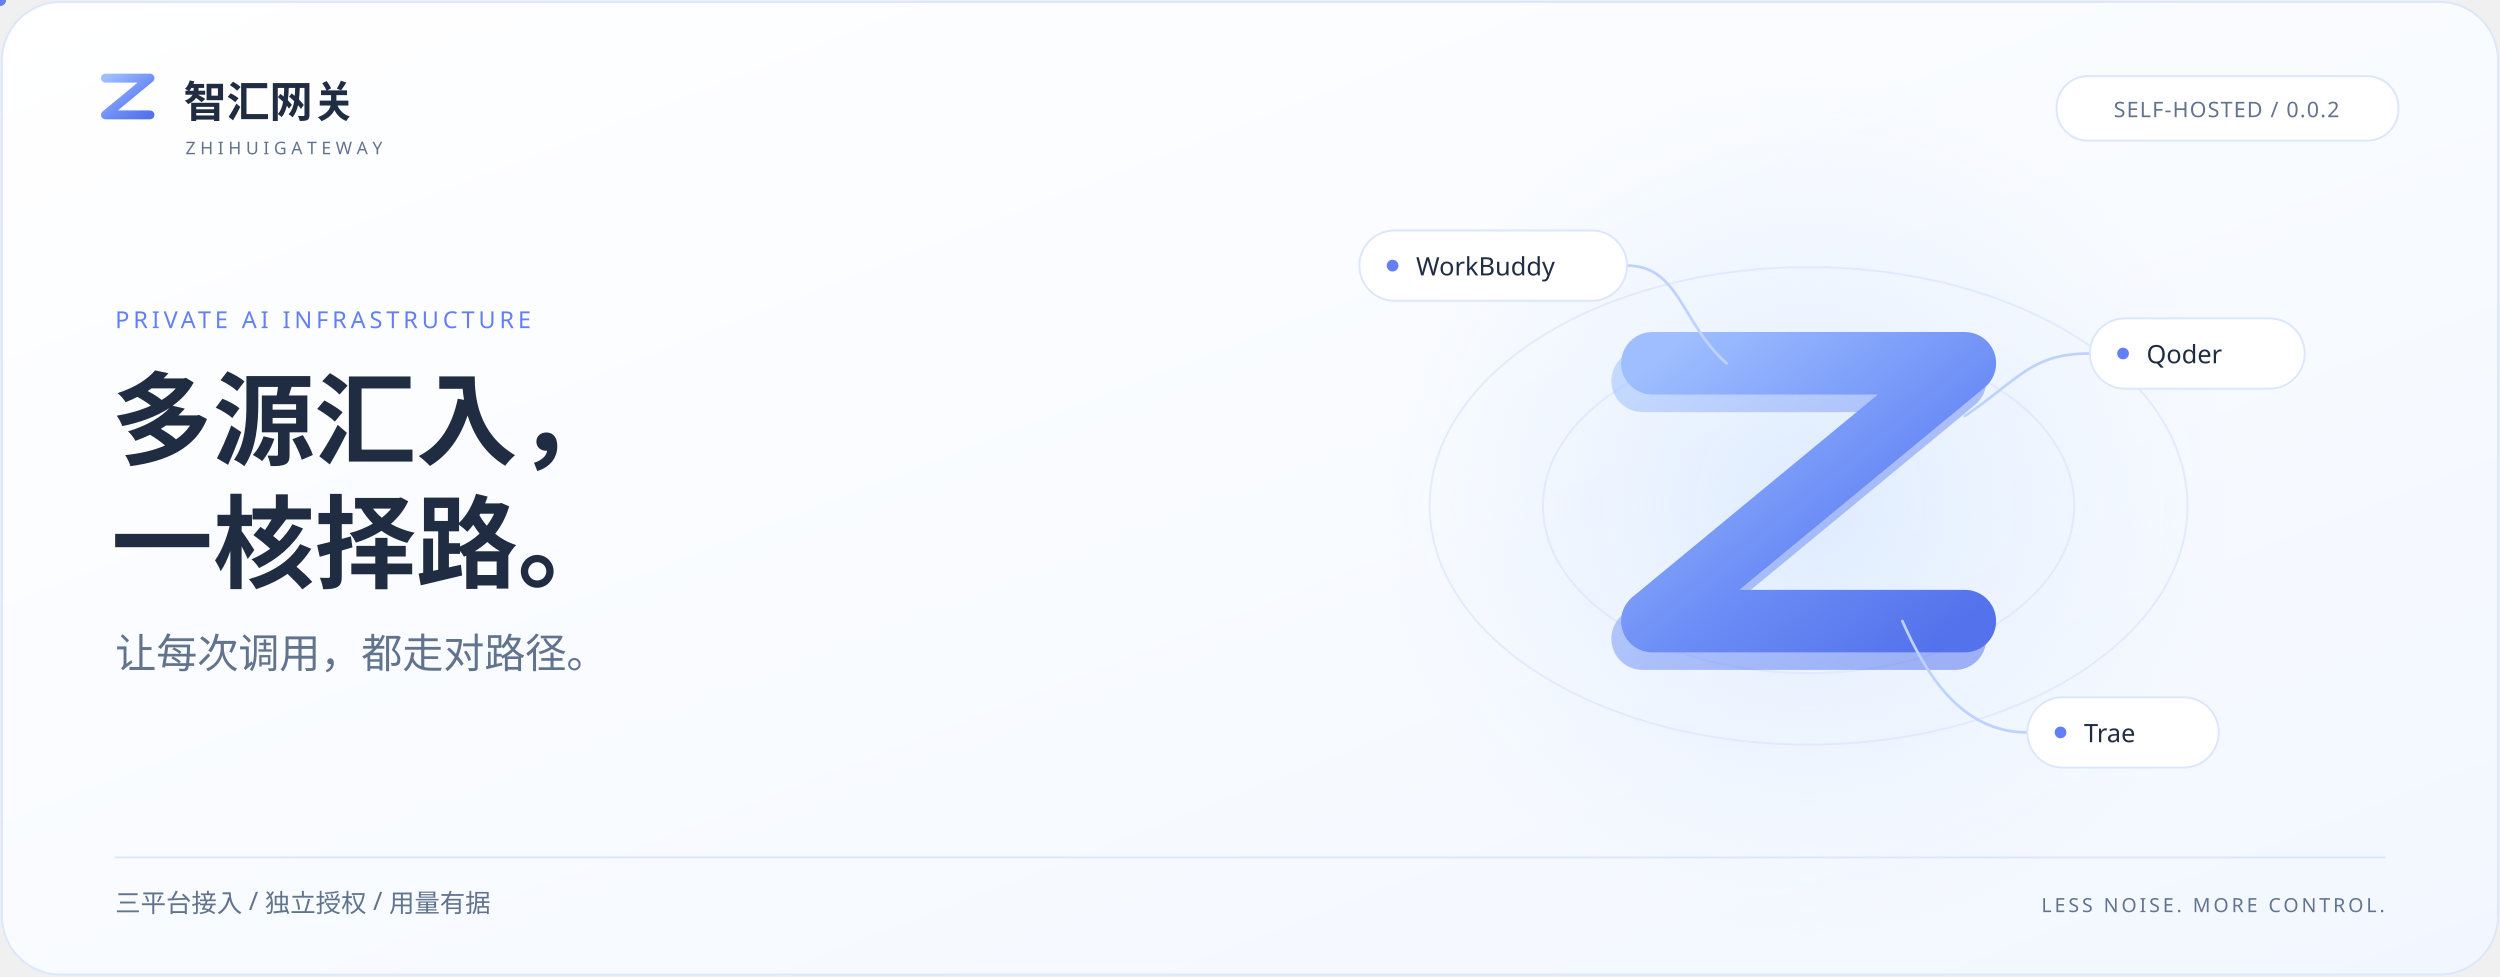
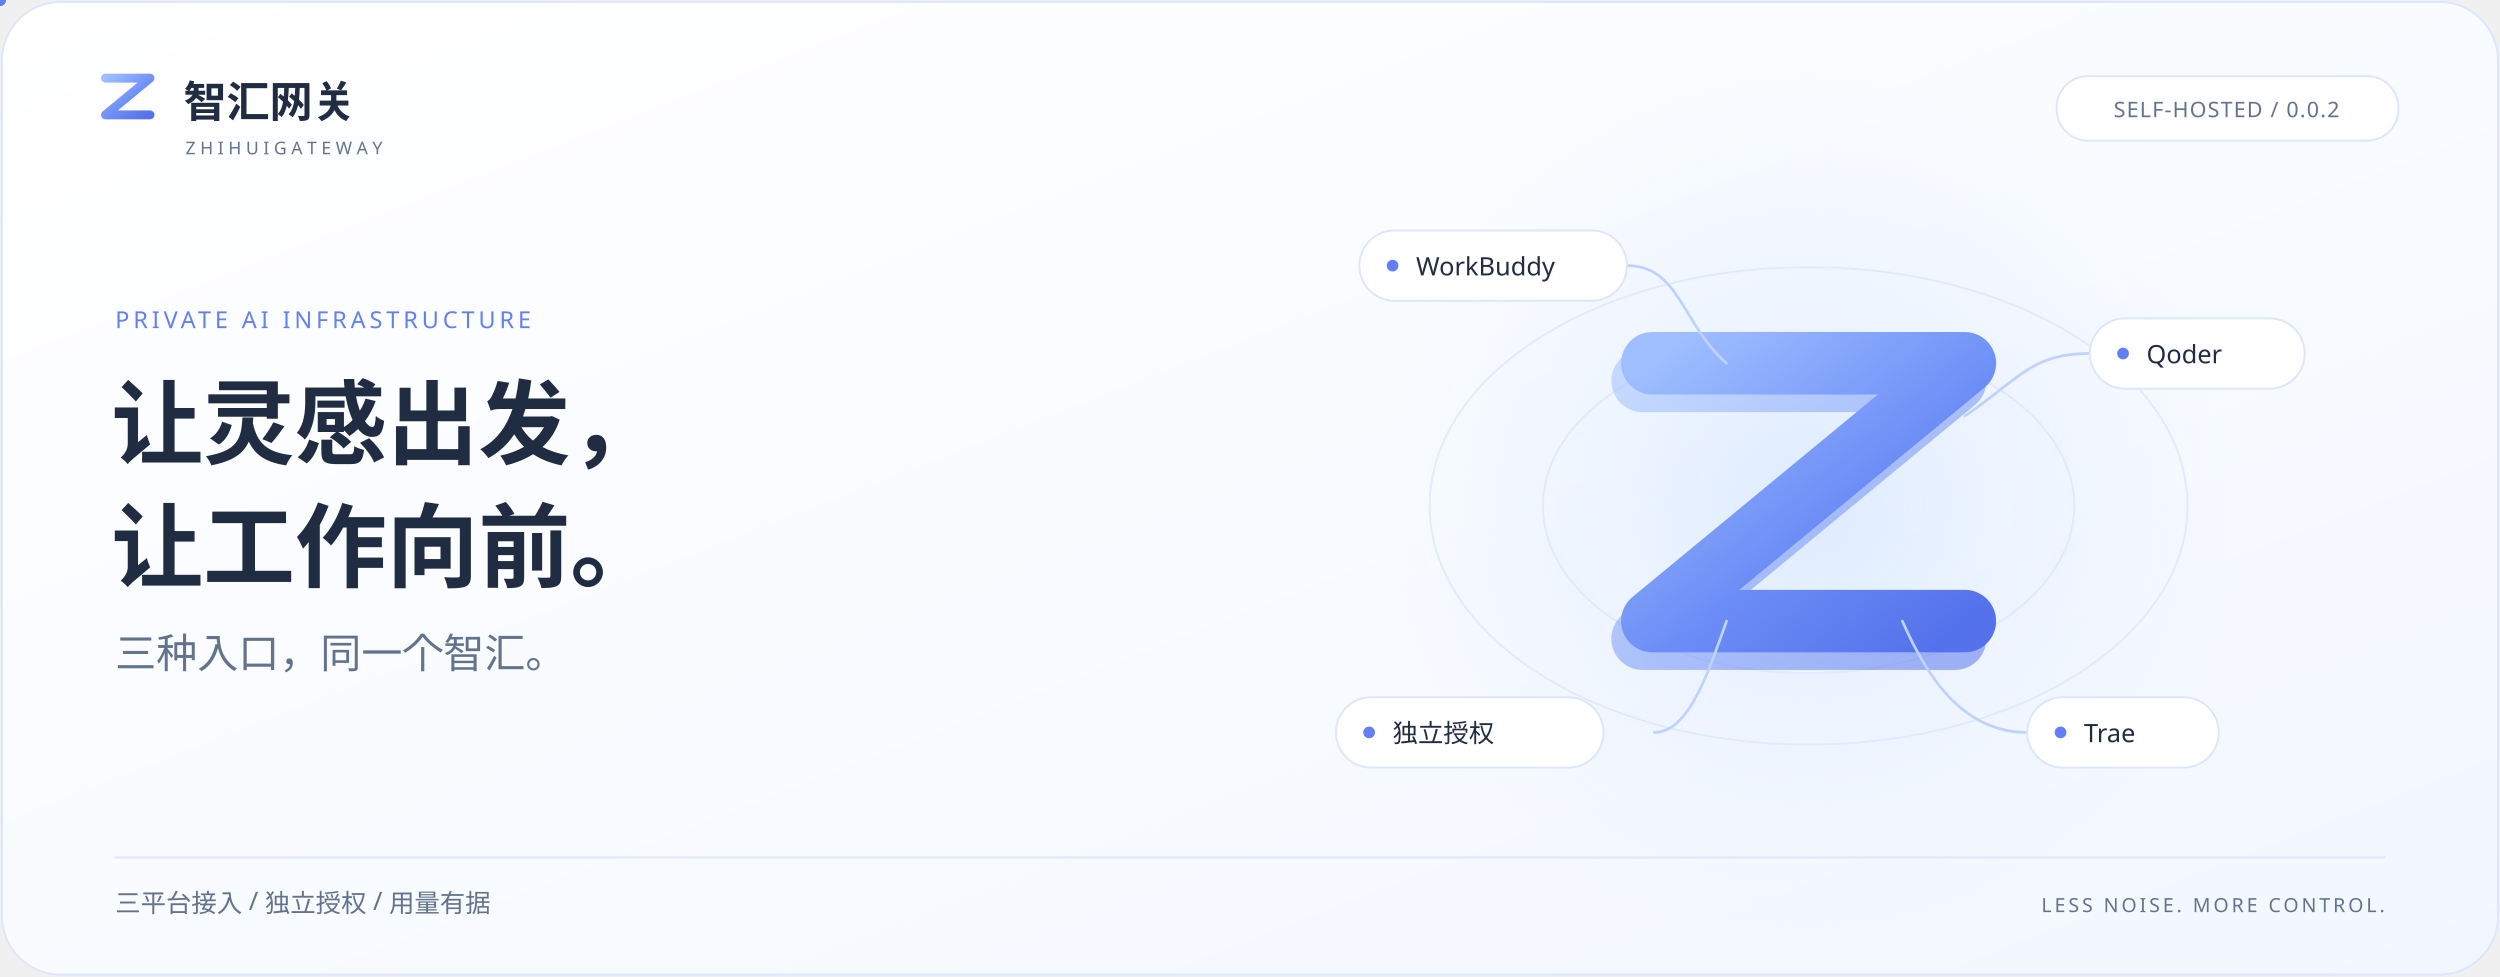
<svg xmlns="http://www.w3.org/2000/svg" width="1280" height="500" viewBox="0 0 1280 500" role="img" aria-labelledby="title desc">
  <defs>
    <linearGradient id="paper" x1="0" y1="0" x2="1" y2="1">
      <stop stop-color="#ffffff" />
      <stop offset="1" stop-color="#f2f7ff" />
    </linearGradient>
    <linearGradient id="blue" x1="0" y1="0" x2="1" y2="1">
      <stop stop-color="#9ebeff" />
      <stop offset=".58" stop-color="#6c8df6" />
      <stop offset="1" stop-color="#5472eb" />
    </linearGradient>
    <radialGradient id="halo">
      <stop stop-color="#dceaff" stop-opacity=".95" />
      <stop offset="1" stop-color="#eaf3ff" stop-opacity="0" />
    </radialGradient>
  </defs>
  <style>@media(prefers-reduced-motion:reduce){.travel{display:none}}</style>
  <rect x="1" y="1" width="1278" height="498" rx="30" fill="url(#paper)" stroke="#dce6fc" />
  <g transform="translate(54 40) scale(0.57)">
    <path d="M0 0 H40 L0 33 H40" fill="none" stroke="url(#blue)" stroke-width="8" stroke-linecap="round" stroke-linejoin="round" />
  </g>
  <text x="94" y="60" fill="#202c42" font-family="'Bahnschrift', 'DIN Alternate', 'Microsoft YaHei', 'PingFang SC', sans-serif" font-size="22" font-weight="700">智汇网关</text>
  <text x="95" y="79" fill="#62738e" font-family="'Bahnschrift', 'DIN Alternate', 'Microsoft YaHei', 'PingFang SC', sans-serif" font-size="9" font-weight="400">Z H I H U I   G A T E W A Y</text>
  <rect x="1053" y="39" width="175" height="33" rx="16" fill="#ffffff" stroke="#dce6fc" />
  <text x="1140" y="60" fill="#62738e" font-family="'Bahnschrift', 'DIN Alternate', 'Microsoft YaHei', 'PingFang SC', sans-serif" font-size="11" font-weight="400" text-anchor="middle" letter-spacing=".6">SELF-HOSTED / 0.0.2</text>
  <text x="59" y="168" fill="#627ff5" font-family="'Bahnschrift', 'DIN Alternate', 'Microsoft YaHei', 'PingFang SC', sans-serif" font-size="12" font-weight="400" letter-spacing="2">PRIVATE AI INFRASTRUCTURE</text>
-   <text x="57" y="234" fill="#202c42" font-family="'Bahnschrift', 'DIN Alternate', 'Microsoft YaHei', 'PingFang SC', sans-serif" font-size="52" font-weight="700">多源汇入，</text>
-   <text x="57" y="297" fill="#202c42" font-family="'Bahnschrift', 'DIN Alternate', 'Microsoft YaHei', 'PingFang SC', sans-serif" font-size="52" font-weight="700">一核择路。</text>
-   <text x="59" y="342" fill="#62738e" font-family="'Bahnschrift', 'DIN Alternate', 'Microsoft YaHei', 'PingFang SC', sans-serif" font-size="21" font-weight="400">让每次调用，都走对路径。</text>
+   <text x="57" y="234" fill="#202c42" font-family="'Bahnschrift', 'DIN Alternate', 'Microsoft YaHei', 'PingFang SC', sans-serif" font-size="47" font-weight="700">让灵感出发，</text>
+   <text x="57" y="297" fill="#202c42" font-family="'Bahnschrift', 'DIN Alternate', 'Microsoft YaHei', 'PingFang SC', sans-serif" font-size="47" font-weight="700">让工作向前。</text>
+   <text x="59" y="342" fill="#62738e" font-family="'Bahnschrift', 'DIN Alternate', 'Microsoft YaHei', 'PingFang SC', sans-serif" font-size="21" font-weight="400">三种入口，同一个智汇。</text>
  <circle cx="926" cy="259" r="220" fill="url(#halo)" />
  <ellipse cx="926" cy="259" rx="136" ry="85.68" fill="none" stroke="#dce6fc" opacity=".75" />
  <ellipse cx="926" cy="259" rx="194" ry="122.22" fill="none" stroke="#dce6fc" opacity=".75" />
  <g opacity=".52">
    <g transform="translate(841 195) scale(4)">
      <path d="M0 0 H40 L0 33 H40" fill="none" stroke="url(#blue)" stroke-width="8" stroke-linecap="round" stroke-linejoin="round" />
    </g>
  </g>
  <g transform="translate(846 186) scale(4)">
    <path d="M0 0 H40 L0 33 H40" fill="none" stroke="url(#blue)" stroke-width="8" stroke-linecap="round" stroke-linejoin="round" />
  </g>
  <path d="M833 136 C860 136 861 166 884 186" fill="none" stroke="#bed2ff" stroke-width="1.4" stroke-linecap="round" stroke-linejoin="round" />
  <circle class="travel" r="3" fill="#627ff5" opacity=".8">
    <animateMotion dur="9s" begin="-0s" repeatCount="indefinite" path="M833 136 C860 136 861 166 884 186" />
  </circle>
  <rect x="696" y="118" width="137" height="36" rx="18" fill="#ffffff" stroke="#dce6fc" />
  <circle cx="713" cy="136" r="3" fill="#627ff5" />
  <text x="725" y="141" fill="#202c42" font-family="'Bahnschrift', 'DIN Alternate', 'Microsoft YaHei', 'PingFang SC', sans-serif" font-size="13" font-weight="400">WorkBuddy</text>
  <path d="M1070 181 C1040 181 1034 194 1006 213" fill="none" stroke="#bed2ff" stroke-width="1.4" stroke-linecap="round" stroke-linejoin="round" />
  <circle class="travel" r="3" fill="#627ff5" opacity=".8">
    <animateMotion dur="9s" begin="-3s" repeatCount="indefinite" path="M1070 181 C1040 181 1034 194 1006 213" />
  </circle>
  <rect x="1070" y="163" width="110" height="36" rx="18" fill="#ffffff" stroke="#dce6fc" />
  <circle cx="1087" cy="181" r="3" fill="#627ff5" />
  <text x="1099" y="186" fill="#202c42" font-family="'Bahnschrift', 'DIN Alternate', 'Microsoft YaHei', 'PingFang SC', sans-serif" font-size="13" font-weight="400">Qoder</text>
  <path d="M1038 375 C1004 375 986 345 974 318" fill="none" stroke="#bed2ff" stroke-width="1.4" stroke-linecap="round" stroke-linejoin="round" />
  <circle class="travel" r="3" fill="#627ff5" opacity=".8">
    <animateMotion dur="9s" begin="-6s" repeatCount="indefinite" path="M1038 375 C1004 375 986 345 974 318" />
  </circle>
  <rect x="1038" y="357" width="98" height="36" rx="18" fill="#ffffff" stroke="#dce6fc" />
  <circle cx="1055" cy="375" r="3" fill="#627ff5" />
  <text x="1067" y="380" fill="#202c42" font-family="'Bahnschrift', 'DIN Alternate', 'Microsoft YaHei', 'PingFang SC', sans-serif" font-size="13" font-weight="400">Trae</text>
+   <path d="M847 375 C865 375 875 343 884 318" fill="none" stroke="#bed2ff" stroke-width="1.4" stroke-linecap="round" stroke-linejoin="round" />
+   <circle class="travel" r="3" fill="#627ff5" opacity=".8">
+     <animateMotion dur="9s" begin="-9s" repeatCount="indefinite" path="M847 375 C865 375 875 343 884 318" />
+   </circle>
+   <rect x="684" y="357" width="137" height="36" rx="18" fill="#ffffff" stroke="#dce6fc" />
+   <circle cx="701" cy="375" r="3" fill="#627ff5" />
+   <text x="713" y="380" fill="#202c42" font-family="'Bahnschrift', 'DIN Alternate', 'Microsoft YaHei', 'PingFang SC', sans-serif" font-size="13" font-weight="400">独立授权</text>
  <path d="M59 439 H1221" fill="none" stroke="#dce6fc" stroke-width="1" stroke-linecap="round" stroke-linejoin="round" />
  <text x="59" y="467" fill="#62738e" font-family="'Bahnschrift', 'DIN Alternate', 'Microsoft YaHei', 'PingFang SC', sans-serif" font-size="13" font-weight="400">三平台接入   /   独立授权   /   用量有据</text>
  <text x="1221" y="467" fill="#62738e" font-family="'Bahnschrift', 'DIN Alternate', 'Microsoft YaHei', 'PingFang SC', sans-serif" font-size="10" font-weight="400" text-anchor="end" letter-spacing="1.5">LESS NOISE. MORE CONTROL.</text>
</svg>
